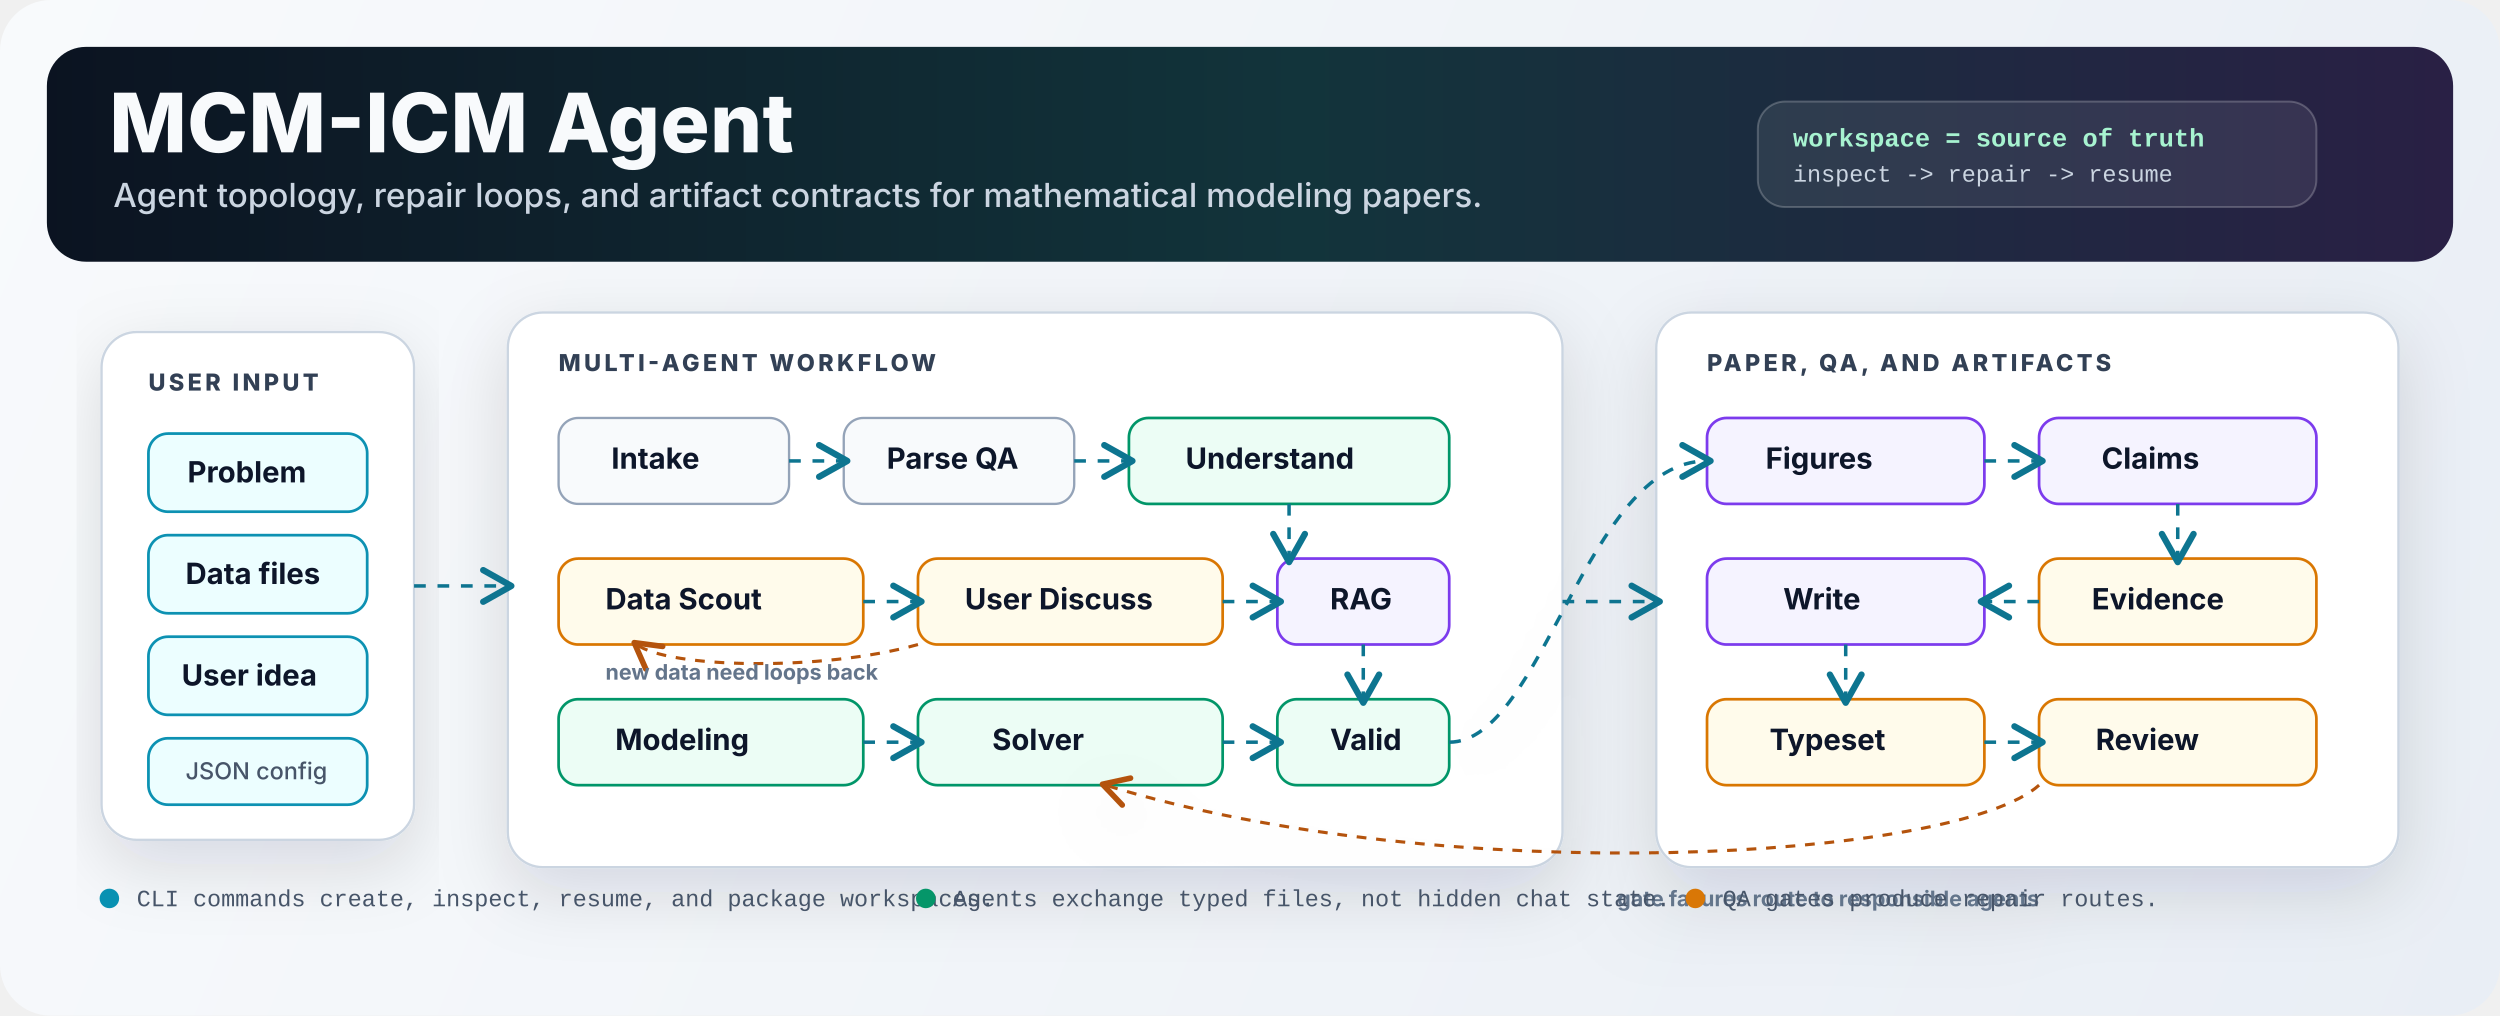
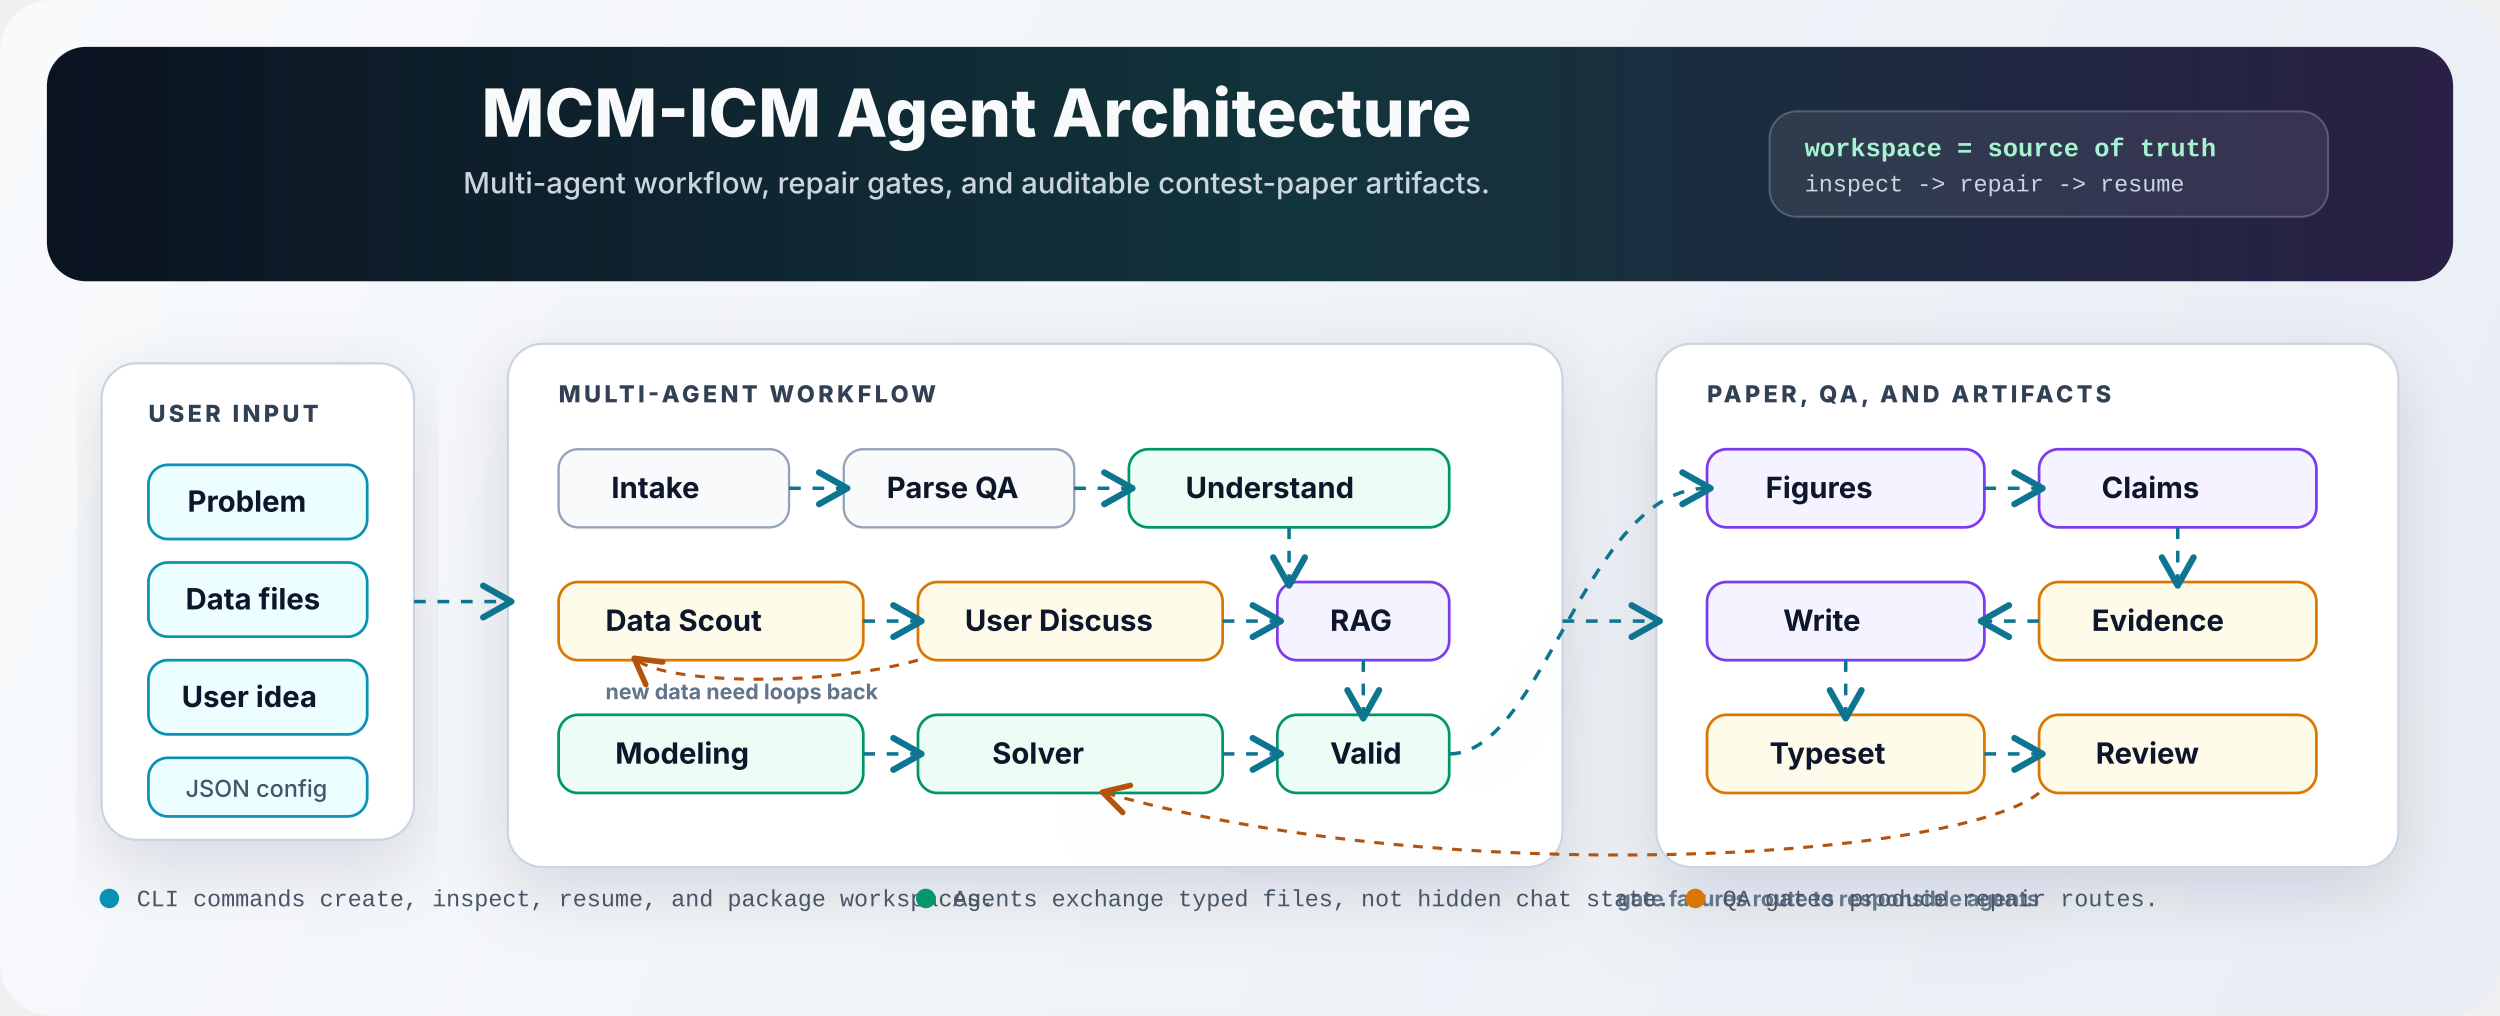
<svg xmlns="http://www.w3.org/2000/svg" width="1280" height="520" viewBox="0 0 1280 520" fill="none" role="img" aria-labelledby="title desc">
  <defs>
    <linearGradient id="background" x1="0" y1="0" x2="1280" y2="520" gradientUnits="userSpaceOnUse">
      <stop stop-color="#F8FAFC" />
      <stop offset="1" stop-color="#E9EEF5" />
    </linearGradient>
    <linearGradient id="header" x1="0" y1="0" x2="1280" y2="0" gradientUnits="userSpaceOnUse">
      <stop stop-color="#0B1220" />
      <stop offset=".52" stop-color="#12343B" />
      <stop offset="1" stop-color="#2A1F45" />
    </linearGradient>
    <marker id="arrow" markerWidth="11" markerHeight="11" refX="8" refY="5.5" orient="auto">
      <path d="M1 1 L9 5.5 L1 10" fill="none" stroke="#475569" stroke-width="1.8" stroke-linecap="round" stroke-linejoin="round" />
    </marker>
    <marker id="arrowAccent" markerWidth="11" markerHeight="11" refX="8" refY="5.5" orient="auto">
      <path d="M1 1 L9 5.5 L1 10" fill="none" stroke="#0E7490" stroke-width="1.8" stroke-linecap="round" stroke-linejoin="round" />
    </marker>
    <marker id="arrowWarn" markerWidth="11" markerHeight="11" refX="8" refY="5.5" orient="auto">
      <path d="M1 1 L9 5.5 L1 10" fill="none" stroke="#B45309" stroke-width="1.8" stroke-linecap="round" stroke-linejoin="round" />
    </marker>
    <filter id="cardShadow" x="-8%" y="-18%" width="116%" height="140%" color-interpolation-filters="sRGB">
      <feDropShadow dx="0" dy="12" stdDeviation="18" flood-color="#0F172A" flood-opacity=".13" />
    </filter>
    <style>
      .sans{font-family: ui-sans-serif, system-ui, -apple-system, BlinkMacSystemFont, "Segoe UI", sans-serif}
      .mono{font-family: ui-monospace, SFMono-Regular, Menlo, Monaco, Consolas, "Liberation Mono", monospace}
-       .title{fill:#F8FAFC;font-size:42px;font-weight:800;letter-spacing:.2px}
-       .subtitle{fill:#CBD5E1;font-size:17px;font-weight:500}
+       .title{fill:#F8FAFC;font-size:34px;font-weight:800;letter-spacing:.2px}
+       .subtitle{fill:#CBD5E1;font-size:15px;font-weight:500}
      .section{fill:#334155;font-size:12px;font-weight:800;letter-spacing:1.7px}
      .label{fill:#0F172A;font-size:15px;font-weight:750}
      .small{fill:#475569;font-size:12px;font-weight:520}
      .tiny{fill:#64748B;font-size:11px;font-weight:650}
      .panel{fill:#FFFFFF;stroke:#CBD5E1;stroke-width:1.2}
      .node{fill:#F8FAFC;stroke:#94A3B8;stroke-width:1.2}
      .nodeBlue{fill:#ECFEFF;stroke:#0891B2;stroke-width:1.4}
      .nodeGreen{fill:#ECFDF5;stroke:#059669;stroke-width:1.4}
      .nodeAmber{fill:#FFFBEB;stroke:#D97706;stroke-width:1.4}
      .nodePurple{fill:#F5F3FF;stroke:#7C3AED;stroke-width:1.4}
      .line{stroke:#475569;stroke-width:1.6;fill:none;marker-end:url(#arrow)}
      .lineAccent{stroke:#0E7490;stroke-width:1.8;fill:none;marker-end:url(#arrowAccent)}
      .lineWarn{stroke:#B45309;stroke-width:1.6;fill:none;stroke-dasharray:5 5;marker-end:url(#arrowWarn)}
      .pulse{animation:pulse 2.8s ease-in-out infinite;transform-origin:center}
      .dash{stroke-dasharray:6 6;animation:dash 12s linear infinite}
      @keyframes pulse{0%,100%{opacity:.55}50%{opacity:1}}
      @keyframes dash{to{stroke-dashoffset:-120}}
    </style>
  </defs>
  <rect width="1280" height="520" rx="26" fill="url(#background)" />
-   <rect x="24" y="24" width="1232" height="110" rx="20" fill="url(#header)" />
-   <text class="sans title" x="56" y="78">MCM-ICM Agent</text>
-   <text class="sans subtitle" x="58" y="106">Agent topology, repair loops, and artifact contracts for mathematical modeling papers.</text>
-   <g transform="translate(900 52)">
+   <rect x="24" y="24" width="1232" height="120" rx="20" fill="url(#header)" />
+   <text class="sans title" x="500" y="70" text-anchor="middle">MCM-ICM Agent Architecture</text>
+   <text class="sans subtitle" x="500" y="99" text-anchor="middle">Multi-agent workflow, repair gates, and auditable contest-paper artifacts.</text>
+   <g transform="translate(906 57)">
    <rect x="0" y="0" width="286" height="54" rx="14" fill="#FFFFFF" fill-opacity=".08" stroke="#FFFFFF" stroke-opacity=".22" />
    <text class="mono" x="18" y="23" fill="#A7F3D0" font-size="13" font-weight="700">workspace = source of truth</text>
    <text class="mono" x="18" y="41" fill="#CBD5E1" font-size="12">inspect -&gt; repair -&gt; resume</text>
  </g>
  <g filter="url(#cardShadow)">
-     <rect class="panel" x="52" y="170" width="160" height="260" rx="18" />
-     <text class="sans section" x="76" y="200">USER INPUT</text>
-     <rect class="nodeBlue" x="76" y="222" width="112" height="40" rx="10" />
-     <text class="sans label" x="96" y="247">Problem</text>
-     <rect class="nodeBlue" x="76" y="274" width="112" height="40" rx="10" />
-     <text class="sans label" x="95" y="299">Data files</text>
-     <rect class="nodeBlue" x="76" y="326" width="112" height="40" rx="10" />
-     <text class="sans label" x="93" y="351">User idea</text>
-     <rect class="nodeBlue" x="76" y="378" width="112" height="34" rx="10" />
-     <text class="sans small" x="95" y="399">JSON config</text>
+     <rect class="panel" x="52" y="186" width="160" height="244" rx="18" />
+     <text class="sans section" x="76" y="216">USER INPUT</text>
+     <rect class="nodeBlue" x="76" y="238" width="112" height="38" rx="10" />
+     <text class="sans label" x="96" y="262">Problem</text>
+     <rect class="nodeBlue" x="76" y="288" width="112" height="38" rx="10" />
+     <text class="sans label" x="95" y="312">Data files</text>
+     <rect class="nodeBlue" x="76" y="338" width="112" height="38" rx="10" />
+     <text class="sans label" x="93" y="362">User idea</text>
+     <rect class="nodeBlue" x="76" y="388" width="112" height="30" rx="10" />
+     <text class="sans small" x="95" y="408">JSON config</text>
  </g>
  <g filter="url(#cardShadow)">
-     <rect class="panel" x="260" y="160" width="540" height="284" rx="18" />
-     <text class="sans section" x="286" y="190">MULTI-AGENT WORKFLOW</text>
-     <rect class="node" x="286" y="214" width="118" height="44" rx="10" />
-     <text class="sans label" x="313" y="240">Intake</text>
-     <rect class="node" x="432" y="214" width="118" height="44" rx="10" />
-     <text class="sans label" x="454" y="240">Parse QA</text>
-     <rect class="nodeGreen" x="578" y="214" width="164" height="44" rx="10" />
-     <text class="sans label" x="607" y="240">Understand</text>
-     <rect class="nodeAmber" x="286" y="286" width="156" height="44" rx="10" />
-     <text class="sans label" x="310" y="312">Data Scout</text>
-     <rect class="nodeAmber" x="470" y="286" width="156" height="44" rx="10" />
-     <text class="sans label" x="494" y="312">User Discuss</text>
-     <rect class="nodePurple" x="654" y="286" width="88" height="44" rx="10" />
-     <text class="sans label" x="681" y="312">RAG</text>
-     <rect class="nodeGreen" x="286" y="358" width="156" height="44" rx="10" />
-     <text class="sans label" x="315" y="384">Modeling</text>
-     <rect class="nodeGreen" x="470" y="358" width="156" height="44" rx="10" />
-     <text class="sans label" x="508" y="384">Solver</text>
-     <rect class="nodeGreen" x="654" y="358" width="88" height="44" rx="10" />
-     <text class="sans label" x="681" y="384">Valid</text>
-     <path class="lineAccent dash" d="M404 236 H432" />
-     <path class="lineAccent dash" d="M550 236 H578" />
-     <path class="lineAccent dash" d="M660 258 V286" />
-     <path class="lineAccent dash" d="M442 308 H470" />
-     <path class="lineAccent dash" d="M626 308 H654" />
-     <path class="lineAccent dash" d="M698 330 V358" />
-     <path class="lineAccent dash" d="M442 380 H470" />
-     <path class="lineAccent dash" d="M626 380 H654" />
-     <path class="lineWarn" d="M470 330 C420 344 342 342 326 330" />
-     <text class="sans tiny" x="310" y="348">new data need loops back</text>
+     <rect class="panel" x="260" y="176" width="540" height="268" rx="18" />
+     <text class="sans section" x="286" y="206">MULTI-AGENT WORKFLOW</text>
+     <rect class="node" x="286" y="230" width="118" height="40" rx="10" />
+     <text class="sans label" x="313" y="255">Intake</text>
+     <rect class="node" x="432" y="230" width="118" height="40" rx="10" />
+     <text class="sans label" x="454" y="255">Parse QA</text>
+     <rect class="nodeGreen" x="578" y="230" width="164" height="40" rx="10" />
+     <text class="sans label" x="607" y="255">Understand</text>
+     <rect class="nodeAmber" x="286" y="298" width="156" height="40" rx="10" />
+     <text class="sans label" x="310" y="323">Data Scout</text>
+     <rect class="nodeAmber" x="470" y="298" width="156" height="40" rx="10" />
+     <text class="sans label" x="494" y="323">User Discuss</text>
+     <rect class="nodePurple" x="654" y="298" width="88" height="40" rx="10" />
+     <text class="sans label" x="681" y="323">RAG</text>
+     <rect class="nodeGreen" x="286" y="366" width="156" height="40" rx="10" />
+     <text class="sans label" x="315" y="391">Modeling</text>
+     <rect class="nodeGreen" x="470" y="366" width="156" height="40" rx="10" />
+     <text class="sans label" x="508" y="391">Solver</text>
+     <rect class="nodeGreen" x="654" y="366" width="88" height="40" rx="10" />
+     <text class="sans label" x="681" y="391">Valid</text>
+     <path class="lineAccent dash" d="M404 250 H432" />
+     <path class="lineAccent dash" d="M550 250 H578" />
+     <path class="lineAccent dash" d="M660 270 V298" />
+     <path class="lineAccent dash" d="M442 318 H470" />
+     <path class="lineAccent dash" d="M626 318 H654" />
+     <path class="lineAccent dash" d="M698 338 V366" />
+     <path class="lineAccent dash" d="M442 386 H470" />
+     <path class="lineAccent dash" d="M626 386 H654" />
+     <path class="lineWarn" d="M470 338 C420 352 342 350 326 338" />
+     <text class="sans tiny" x="310" y="358">new data need loops back</text>
  </g>
  <g filter="url(#cardShadow)">
-     <rect class="panel" x="848" y="160" width="380" height="284" rx="18" />
-     <text class="sans section" x="874" y="190">PAPER, QA, AND ARTIFACTS</text>
-     <rect class="nodePurple" x="874" y="214" width="142" height="44" rx="10" />
-     <text class="sans label" x="904" y="240">Figures</text>
-     <rect class="nodePurple" x="1044" y="214" width="142" height="44" rx="10" />
-     <text class="sans label" x="1076" y="240">Claims</text>
-     <rect class="nodePurple" x="874" y="286" width="142" height="44" rx="10" />
-     <text class="sans label" x="913" y="312">Write</text>
-     <rect class="nodeAmber" x="1044" y="286" width="142" height="44" rx="10" />
-     <text class="sans label" x="1071" y="312">Evidence</text>
-     <rect class="nodeAmber" x="874" y="358" width="142" height="44" rx="10" />
-     <text class="sans label" x="906" y="384">Typeset</text>
-     <rect class="nodeAmber" x="1044" y="358" width="142" height="44" rx="10" />
-     <text class="sans label" x="1073" y="384">Review</text>
-     <path class="lineAccent dash" d="M742 380 C790 380 812 236 874 236" />
-     <path class="lineAccent dash" d="M1016 236 H1044" />
-     <path class="lineAccent dash" d="M1115 258 V286" />
-     <path class="lineAccent dash" d="M1044 308 H1016" />
-     <path class="lineAccent dash" d="M945 330 V358" />
-     <path class="lineAccent dash" d="M1016 380 H1044" />
-     <path class="lineWarn" d="M1044 402 C1002 440 742 456 566 402" />
+     <rect class="panel" x="848" y="176" width="380" height="268" rx="18" />
+     <text class="sans section" x="874" y="206">PAPER, QA, AND ARTIFACTS</text>
+     <rect class="nodePurple" x="874" y="230" width="142" height="40" rx="10" />
+     <text class="sans label" x="904" y="255">Figures</text>
+     <rect class="nodePurple" x="1044" y="230" width="142" height="40" rx="10" />
+     <text class="sans label" x="1076" y="255">Claims</text>
+     <rect class="nodePurple" x="874" y="298" width="142" height="40" rx="10" />
+     <text class="sans label" x="913" y="323">Write</text>
+     <rect class="nodeAmber" x="1044" y="298" width="142" height="40" rx="10" />
+     <text class="sans label" x="1071" y="323">Evidence</text>
+     <rect class="nodeAmber" x="874" y="366" width="142" height="40" rx="10" />
+     <text class="sans label" x="906" y="391">Typeset</text>
+     <rect class="nodeAmber" x="1044" y="366" width="142" height="40" rx="10" />
+     <text class="sans label" x="1073" y="391">Review</text>
+     <path class="lineAccent dash" d="M742 386 C790 386 812 250 874 250" />
+     <path class="lineAccent dash" d="M1016 250 H1044" />
+     <path class="lineAccent dash" d="M1115 270 V298" />
+     <path class="lineAccent dash" d="M1044 318 H1016" />
+     <path class="lineAccent dash" d="M945 338 V366" />
+     <path class="lineAccent dash" d="M1016 386 H1044" />
+     <path class="lineWarn" d="M1044 406 C1002 440 742 456 566 406" />
    <text class="sans tiny" x="828" y="464">gate failures route to responsible agents</text>
  </g>
  <g>
-     <path class="lineAccent dash" d="M212 300 H260" />
-     <path class="lineAccent dash" d="M800 308 H848" />
+     <path class="lineAccent dash" d="M212 308 H260" />
+     <path class="lineAccent dash" d="M800 318 H848" />
  </g>
  <g transform="translate(56 460)">
    <circle class="pulse" cx="0" cy="0" r="5" fill="#0891B2" />
    <text class="mono small" x="14" y="4">CLI commands create, inspect, resume, and package workspaces.</text>
    <circle class="pulse" cx="418" cy="0" r="5" fill="#059669" />
    <text class="mono small" x="432" y="4">Agents exchange typed files, not hidden chat state.</text>
    <circle class="pulse" cx="812" cy="0" r="5" fill="#D97706" />
    <text class="mono small" x="826" y="4">QA gates produce repair routes.</text>
  </g>
</svg>
